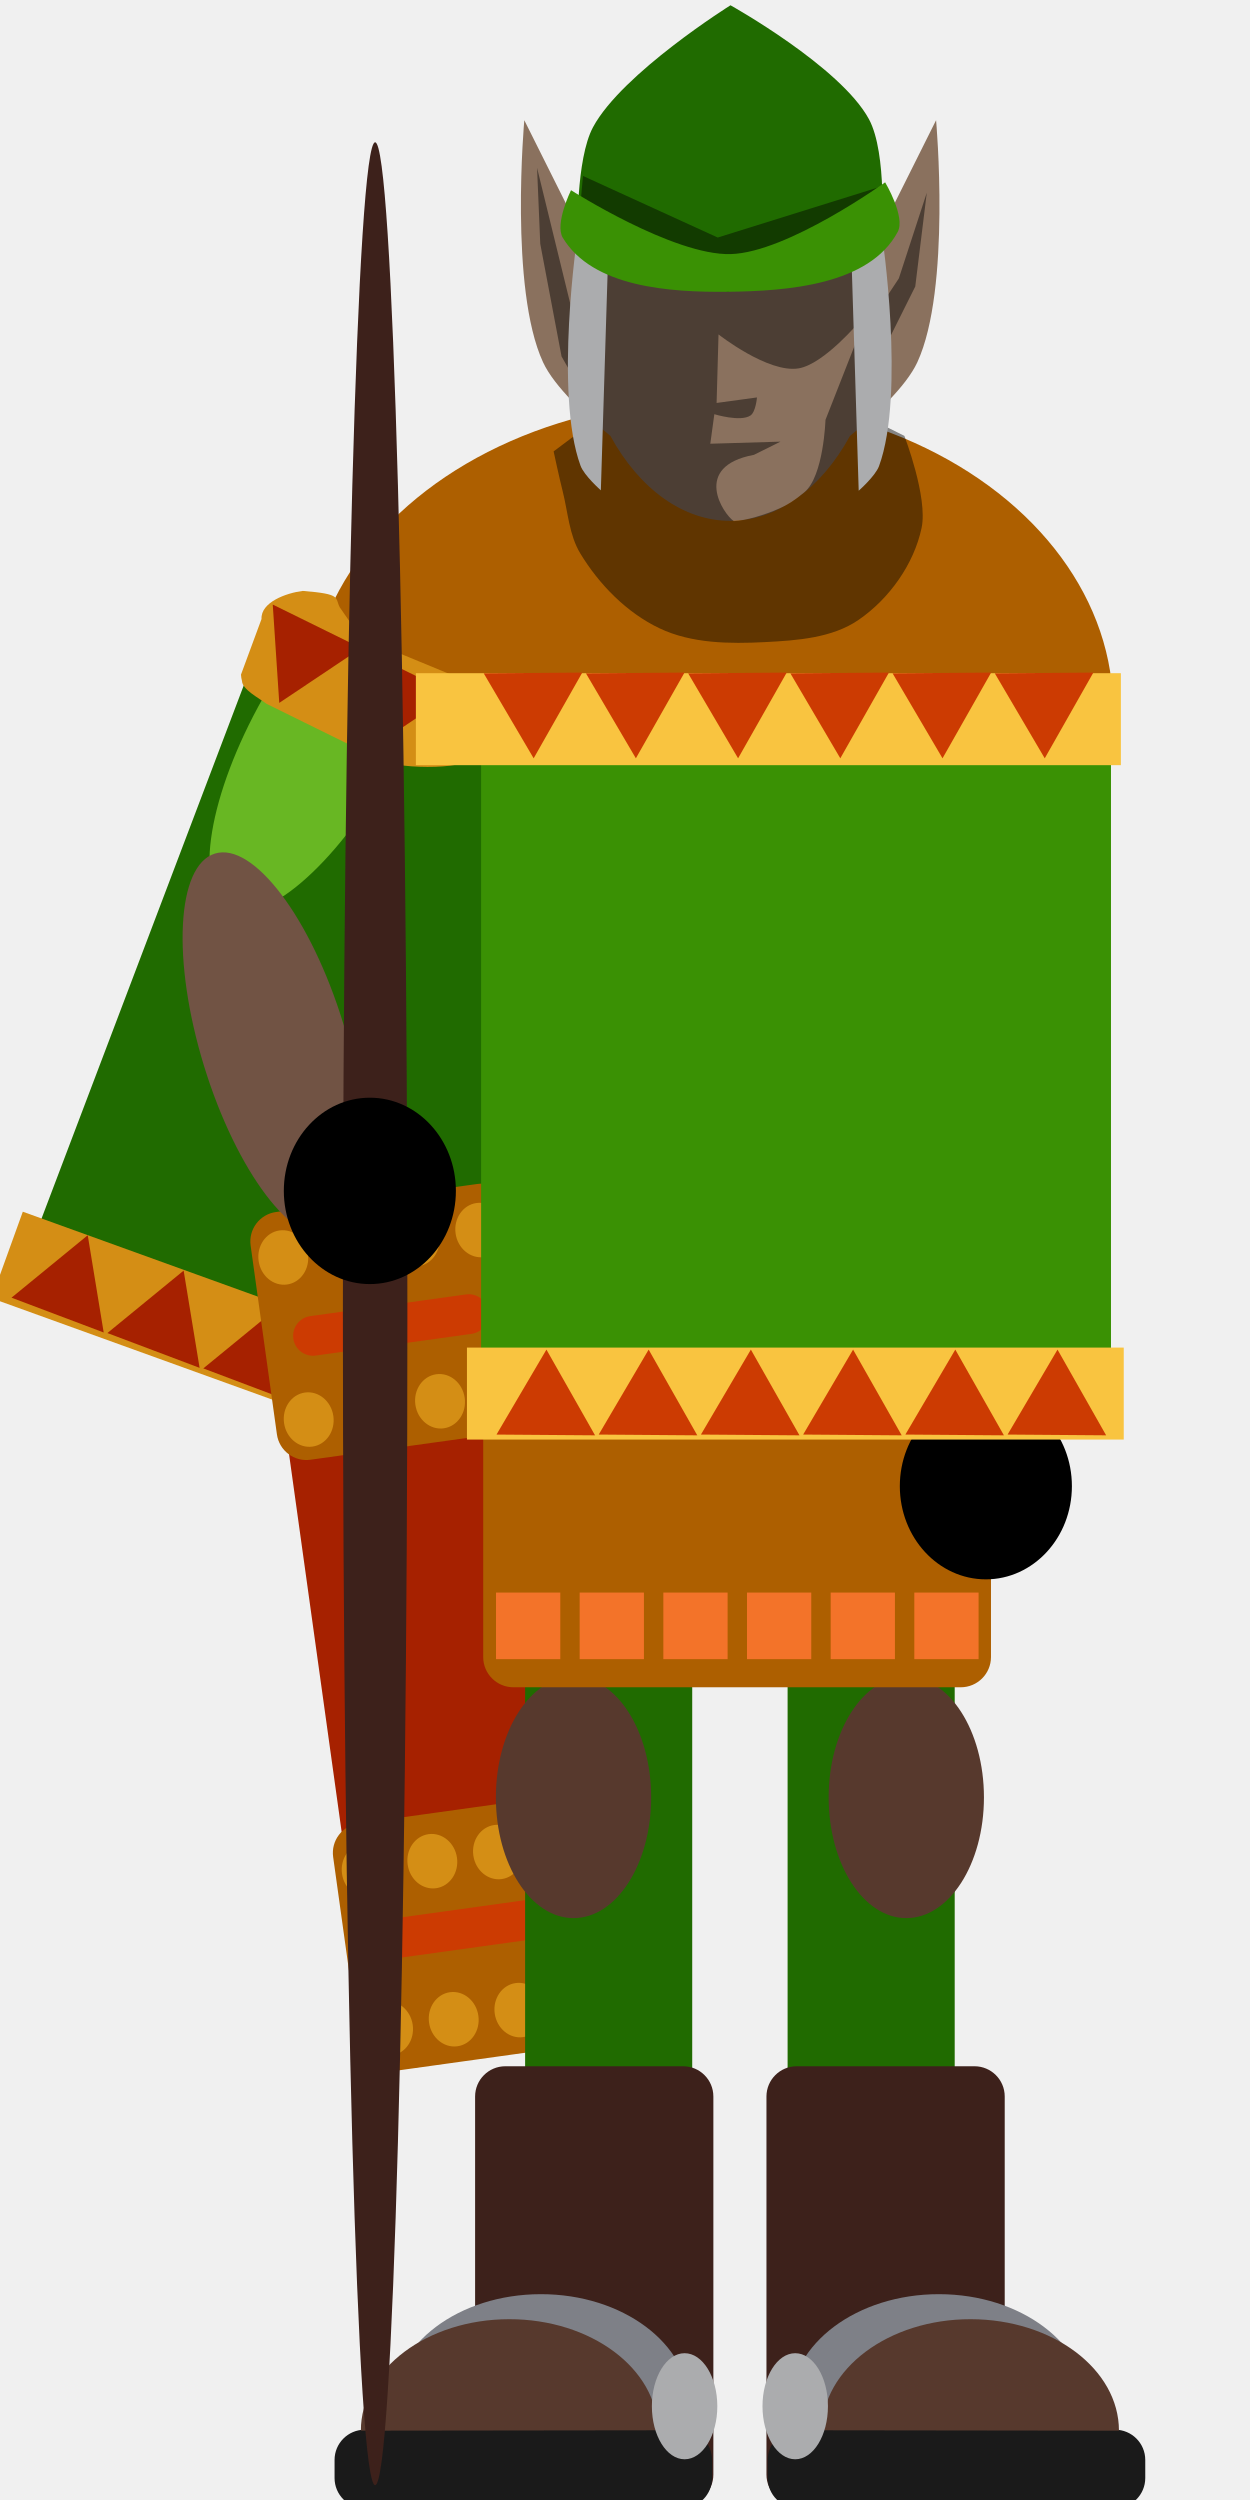
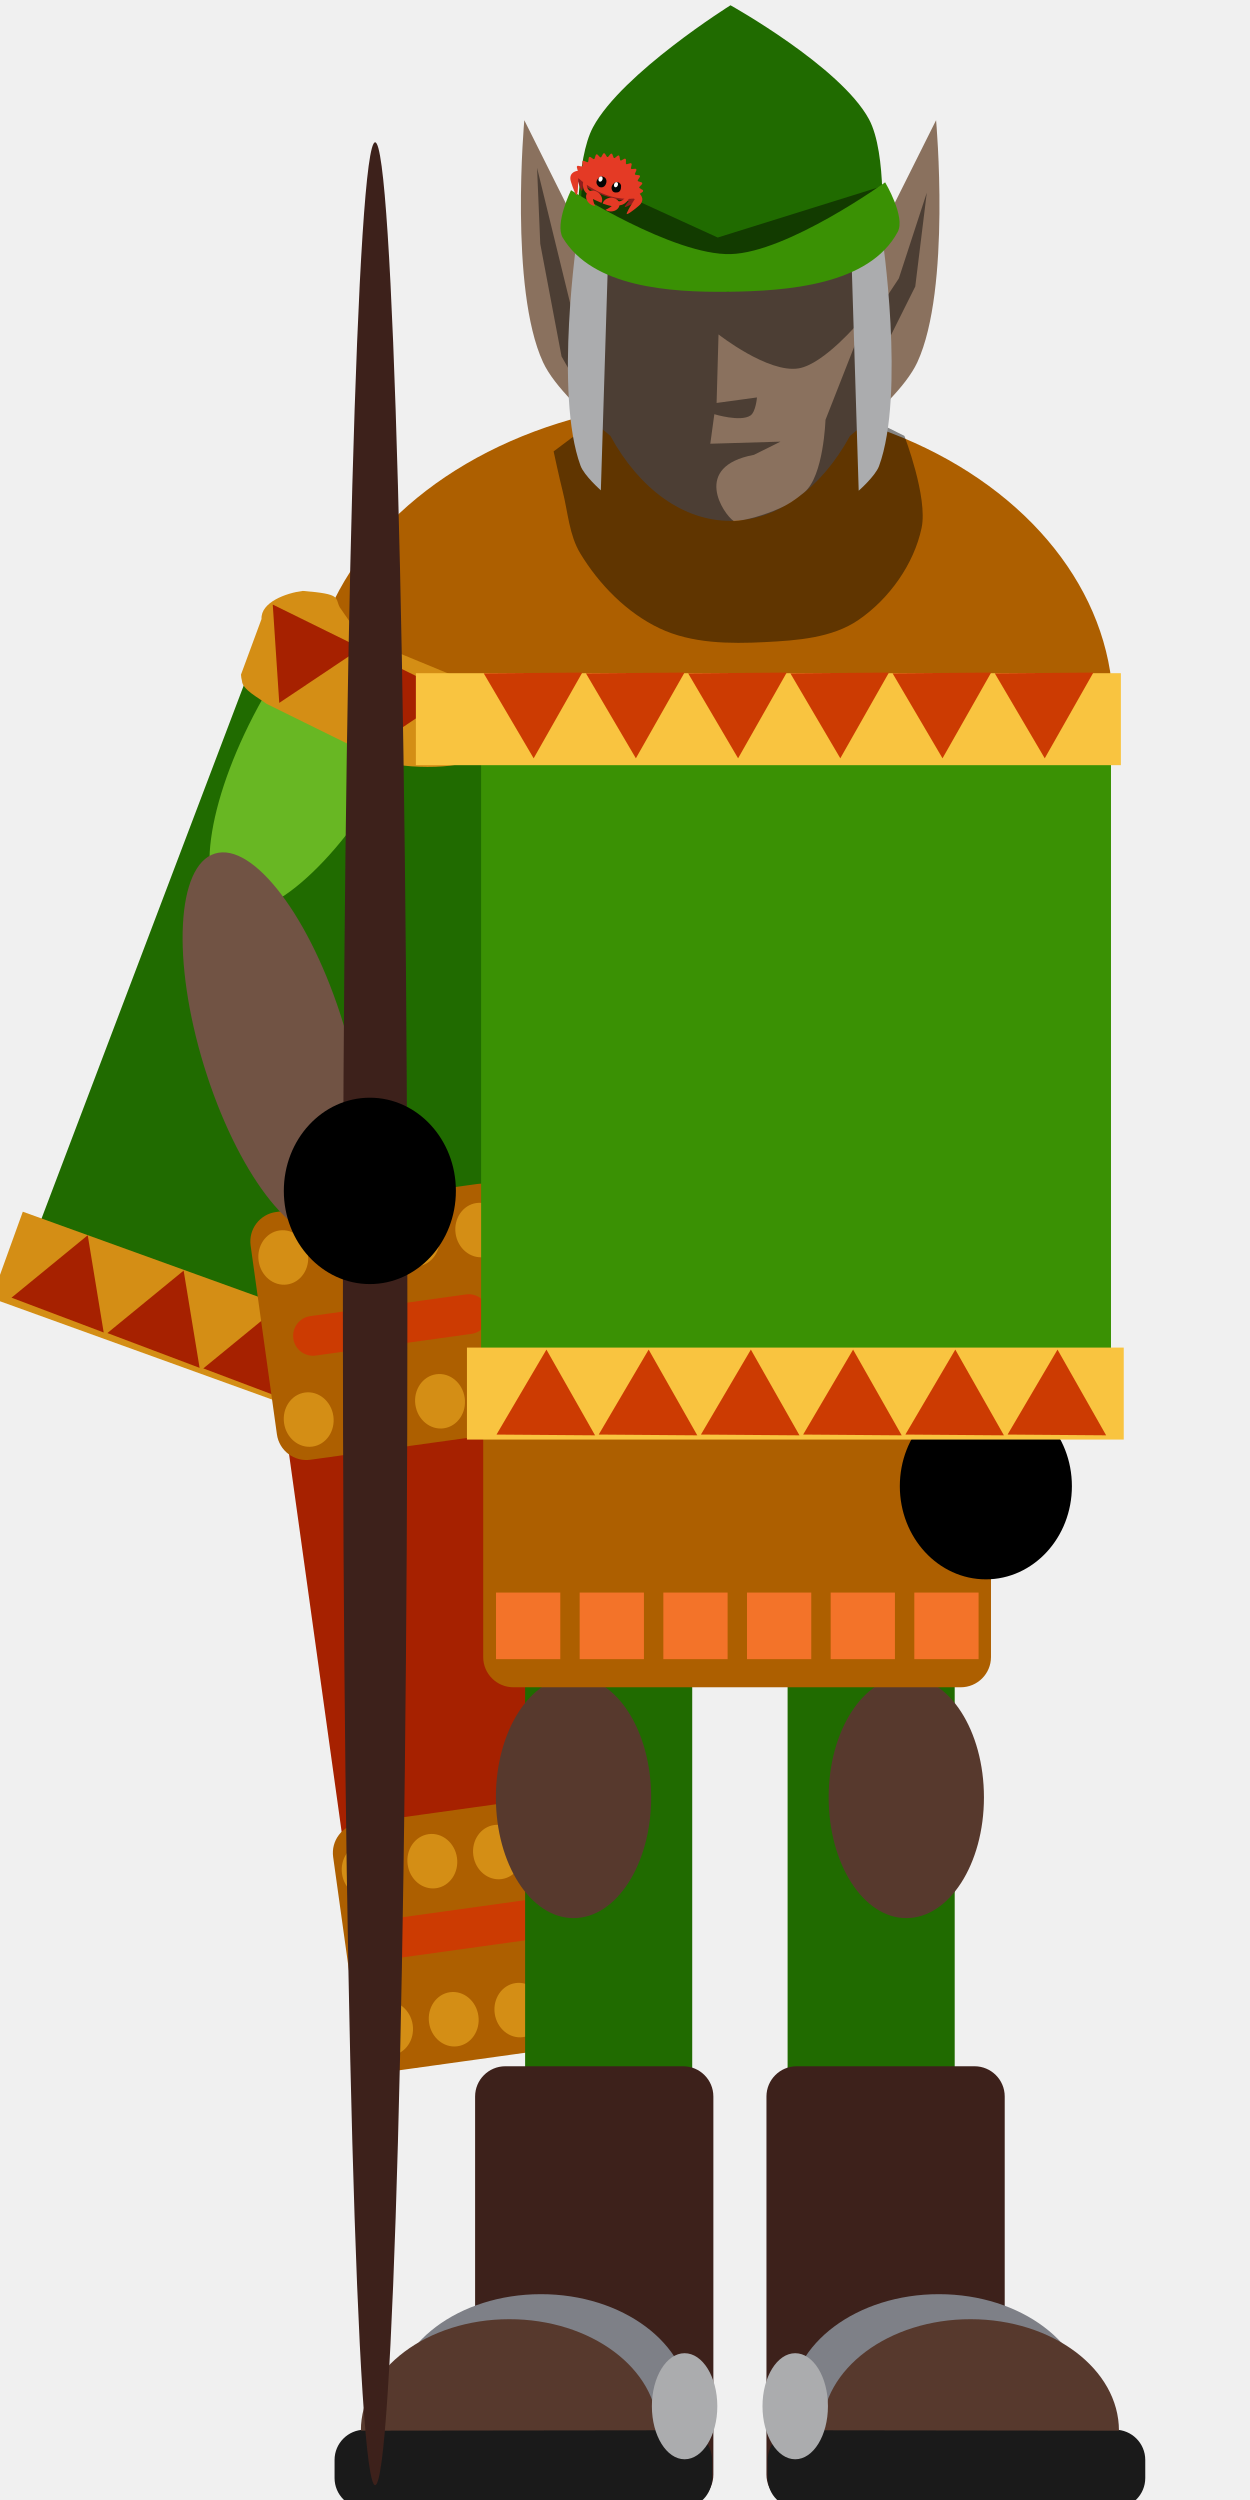
<svg xmlns="http://www.w3.org/2000/svg" width="64" height="128" viewBox="0 0 16.933 33.867" version="1.1" id="svg12297">
  <defs id="defs12294" />
  <g id="layer1">
    <g id="g1039" transform="matrix(0.16351,0,0,0.16351,-39.25153,-8.200626)">
      <rect style="opacity:1;fill:#206b00;fill-opacity:1;stroke:none;stroke-width:3.375;stroke-linecap:round;stroke-linejoin:round;stroke-opacity:1;paint-order:fill markers stroke" id="rect19744" width="61.536" height="58.452" x="-342.795" y="1.917" ry="2.506" transform="matrix(-0.935005,-0.3546345,-0.3546345,0.935005,0,0)" />
      <rect style="fill:#d48e15;fill-opacity:1;stroke:none;stroke-width:3.148;stroke-linecap:round;stroke-linejoin:round;stroke-opacity:1;paint-order:fill markers stroke" id="rect20866" width="54.415" height="7.62" x="278.701" y="59.382" ry="2.506" rx="0" transform="rotate(19.86296)" />
      <g id="g24707" transform="rotate(20.23915,292.8668,50.76764)" style="fill:#a62100">
        <path style="opacity:1;fill:#a62100;fill-opacity:1;stroke:none;stroke-width:12;stroke-linecap:round;stroke-linejoin:round;stroke-opacity:1;paint-order:fill markers stroke" id="path24695" transform="matrix(0.4550232,0,0,0.4550232,-201.1822,-113.8563)" d="m 1078.047,621.786 -8.972,-0.07 -8.972,-0.07 4.546,-7.735 4.546,-7.735 4.426,7.805 z" />
        <path style="opacity:1;fill:#a62100;fill-opacity:1;stroke:none;stroke-width:12;stroke-linecap:round;stroke-linejoin:round;stroke-opacity:1;paint-order:fill markers stroke" id="path24697" transform="matrix(0.4550232,0,0,0.4550232,-158.8391,-113.8563)" d="m 1078.047,621.786 -8.972,-0.07 -8.972,-0.07 4.546,-7.735 4.546,-7.735 4.426,7.805 z" />
        <path style="opacity:1;fill:#a62100;fill-opacity:1;stroke:none;stroke-width:12;stroke-linecap:round;stroke-linejoin:round;stroke-opacity:1;paint-order:fill markers stroke" id="path24699" transform="matrix(0.4550232,0,0,0.4550232,-192.7136,-113.8563)" d="m 1078.047,621.786 -8.972,-0.07 -8.972,-0.07 4.546,-7.735 4.546,-7.735 4.426,7.805 z" />
        <path style="opacity:1;fill:#a62100;fill-opacity:1;stroke:none;stroke-width:12;stroke-linecap:round;stroke-linejoin:round;stroke-opacity:1;paint-order:fill markers stroke" id="path24701" transform="matrix(0.4550232,0,0,0.4550232,-184.245,-113.8563)" d="m 1078.047,621.786 -8.972,-0.07 -8.972,-0.07 4.546,-7.735 4.546,-7.735 4.426,7.805 z" />
        <path style="opacity:1;fill:#a62100;fill-opacity:1;stroke:none;stroke-width:12;stroke-linecap:round;stroke-linejoin:round;stroke-opacity:1;paint-order:fill markers stroke" id="path24703" transform="matrix(0.4550232,0,0,0.4550232,-175.7764,-113.8563)" d="m 1078.047,621.786 -8.972,-0.07 -8.972,-0.07 4.546,-7.735 4.546,-7.735 4.426,7.805 z" />
        <path style="opacity:1;fill:#a62100;fill-opacity:1;stroke:none;stroke-width:12;stroke-linecap:round;stroke-linejoin:round;stroke-opacity:1;paint-order:fill markers stroke" id="path24705" transform="matrix(0.4550232,0,0,0.4550232,-167.3078,-113.8563)" d="m 1078.047,621.786 -8.972,-0.07 -8.972,-0.07 4.546,-7.735 4.546,-7.735 4.426,7.805 z" />
      </g>
      <g id="g25869" transform="rotate(-7.928237,284.714,796.7088)">
        <g id="g25380" transform="matrix(0.8274209,0,0,0.8274209,72.04443,34.3046)">
          <rect style="opacity:1;fill:#a62100;fill-opacity:1;stroke:none;stroke-width:3.175;stroke-linecap:round;stroke-linejoin:round;stroke-opacity:1;paint-order:fill markers stroke" id="rect25174" width="23.901" height="75.145" x="336.603" y="148.529" />
          <rect style="opacity:1;fill:#ad5f00;fill-opacity:1;stroke:none;stroke-width:3.949;stroke-linecap:round;stroke-linejoin:round;stroke-opacity:1;paint-order:fill markers stroke" id="rect25176" width="26.327" height="25.044" x="335.413" y="206.121" ry="2.977" />
          <rect style="opacity:1;fill:#ad5f00;fill-opacity:1;stroke:none;stroke-width:3.949;stroke-linecap:round;stroke-linejoin:round;stroke-opacity:1;paint-order:fill markers stroke" id="rect25375" width="26.327" height="25.044" x="335.673" y="144.345" ry="2.977" />
        </g>
        <ellipse style="opacity:1;fill:#002e99;fill-opacity:1;stroke:none;stroke-width:3.175;stroke-linecap:round;stroke-linejoin:round;stroke-opacity:1;paint-order:fill markers stroke" id="ellipse25508" cx="369.042" cy="171.139" rx="2.063" ry="2.261" />
        <g id="g25538" style="fill:#d48e15">
          <ellipse style="opacity:1;fill:#d48e15;fill-opacity:1;stroke:none;stroke-width:3.175;stroke-linecap:round;stroke-linejoin:round;stroke-opacity:1;paint-order:fill markers stroke" id="path25404" cx="352.565" cy="171.144" rx="2.063" ry="2.261" />
          <ellipse style="opacity:1;fill:#d48e15;fill-opacity:1;stroke:none;stroke-width:3.175;stroke-linecap:round;stroke-linejoin:round;stroke-opacity:1;paint-order:fill markers stroke" id="ellipse25510" cx="369.042" cy="171.144" rx="2.063" ry="2.261" />
          <ellipse style="opacity:1;fill:#d48e15;fill-opacity:1;stroke:none;stroke-width:3.175;stroke-linecap:round;stroke-linejoin:round;stroke-opacity:1;paint-order:fill markers stroke" id="ellipse25512" cx="358.057" cy="171.144" rx="2.063" ry="2.261" />
          <ellipse style="opacity:1;fill:#d48e15;fill-opacity:1;stroke:none;stroke-width:3.175;stroke-linecap:round;stroke-linejoin:round;stroke-opacity:1;paint-order:fill markers stroke" id="ellipse25514" cx="363.55" cy="171.144" rx="2.063" ry="2.261" />
        </g>
        <g id="g25548" transform="translate(-0.3949856,37.6514)" style="fill:#d48e15">
          <ellipse style="opacity:1;fill:#d48e15;fill-opacity:1;stroke:none;stroke-width:3.175;stroke-linecap:round;stroke-linejoin:round;stroke-opacity:1;paint-order:fill markers stroke" id="ellipse25540" cx="352.565" cy="171.144" rx="2.063" ry="2.261" />
          <ellipse style="opacity:1;fill:#d48e15;fill-opacity:1;stroke:none;stroke-width:3.175;stroke-linecap:round;stroke-linejoin:round;stroke-opacity:1;paint-order:fill markers stroke" id="ellipse25542" cx="369.042" cy="171.144" rx="2.063" ry="2.261" />
          <ellipse style="opacity:1;fill:#d48e15;fill-opacity:1;stroke:none;stroke-width:3.175;stroke-linecap:round;stroke-linejoin:round;stroke-opacity:1;paint-order:fill markers stroke" id="ellipse25544" cx="358.057" cy="171.144" rx="2.063" ry="2.261" />
          <ellipse style="opacity:1;fill:#d48e15;fill-opacity:1;stroke:none;stroke-width:3.175;stroke-linecap:round;stroke-linejoin:round;stroke-opacity:1;paint-order:fill markers stroke" id="ellipse25546" cx="363.55" cy="171.144" rx="2.063" ry="2.261" />
        </g>
        <g id="g25558" transform="translate(-0.4455328,50.86519)" style="fill:#d48e15">
          <ellipse style="opacity:1;fill:#d48e15;fill-opacity:1;stroke:none;stroke-width:3.175;stroke-linecap:round;stroke-linejoin:round;stroke-opacity:1;paint-order:fill markers stroke" id="ellipse25550" cx="352.565" cy="171.144" rx="2.063" ry="2.261" />
          <ellipse style="opacity:1;fill:#d48e15;fill-opacity:1;stroke:none;stroke-width:3.175;stroke-linecap:round;stroke-linejoin:round;stroke-opacity:1;paint-order:fill markers stroke" id="ellipse25552" cx="369.042" cy="171.144" rx="2.063" ry="2.261" />
          <ellipse style="opacity:1;fill:#d48e15;fill-opacity:1;stroke:none;stroke-width:3.175;stroke-linecap:round;stroke-linejoin:round;stroke-opacity:1;paint-order:fill markers stroke" id="ellipse25554" cx="358.057" cy="171.144" rx="2.063" ry="2.261" />
          <ellipse style="opacity:1;fill:#d48e15;fill-opacity:1;stroke:none;stroke-width:3.175;stroke-linecap:round;stroke-linejoin:round;stroke-opacity:1;paint-order:fill markers stroke" id="ellipse25556" cx="363.55" cy="171.144" rx="2.063" ry="2.261" />
        </g>
        <rect style="opacity:1;fill:#cc3b02;fill-opacity:1;stroke:none;stroke-width:3.175;stroke-linecap:round;stroke-linejoin:round;stroke-opacity:1;paint-order:fill markers stroke" id="rect25636" width="16.322" height="3.298" x="352.227" y="213.054" ry="1.649" />
        <g id="g25766" style="fill:#d48e15" transform="translate(-0.2343255,-13.59131)">
          <ellipse style="opacity:1;fill:#d48e15;fill-opacity:1;stroke:none;stroke-width:3.175;stroke-linecap:round;stroke-linejoin:round;stroke-opacity:1;paint-order:fill markers stroke" id="ellipse25758" cx="352.565" cy="171.144" rx="2.063" ry="2.261" />
          <ellipse style="opacity:1;fill:#d48e15;fill-opacity:1;stroke:none;stroke-width:3.175;stroke-linecap:round;stroke-linejoin:round;stroke-opacity:1;paint-order:fill markers stroke" id="ellipse25760" cx="369.042" cy="171.144" rx="2.063" ry="2.261" />
          <ellipse style="opacity:1;fill:#d48e15;fill-opacity:1;stroke:none;stroke-width:3.175;stroke-linecap:round;stroke-linejoin:round;stroke-opacity:1;paint-order:fill markers stroke" id="ellipse25762" cx="358.057" cy="171.144" rx="2.063" ry="2.261" />
          <ellipse style="opacity:1;fill:#d48e15;fill-opacity:1;stroke:none;stroke-width:3.175;stroke-linecap:round;stroke-linejoin:round;stroke-opacity:1;paint-order:fill markers stroke" id="ellipse25764" cx="363.55" cy="171.144" rx="2.063" ry="2.261" />
        </g>
        <rect style="opacity:1;fill:#cc3b02;fill-opacity:1;stroke:none;stroke-width:3.175;stroke-linecap:round;stroke-linejoin:round;stroke-opacity:1;paint-order:fill markers stroke" id="rect25768" width="16.322" height="3.298" x="352.227" y="162.674" ry="1.649" />
      </g>
      <ellipse style="opacity:1;fill:#68b723;fill-opacity:1;stroke:none;stroke-width:3.175;stroke-linecap:round;stroke-linejoin:round;stroke-opacity:1;paint-order:fill markers stroke" id="path20414" cx="-34.646" cy="-287.14" rx="16.561" ry="6.03" transform="rotate(119.4368)" />
      <path style="opacity:1;fill:#ad5f00;fill-opacity:1;stroke:none;stroke-width:3.514;stroke-linecap:round;stroke-linejoin:round;stroke-opacity:1;paint-order:fill markers stroke" id="path14190" transform="scale(-1)" d="m -265.592,-108.902 a 33.342,25.585 0 0 1 -16.772,22.202 33.342,25.585 0 0 1 -33.442,-0.134 33.342,25.585 0 0 1 -16.468,-22.335 l 33.34,0.268 z" />
      <g id="g18882" transform="translate(-2.116667,-1.058333)">
        <g id="g18848">
          <rect style="opacity:1;fill:#206b00;fill-opacity:1;stroke:none;stroke-width:1.781;stroke-linecap:round;stroke-linejoin:round;stroke-opacity:1;paint-order:fill markers stroke" id="rect17604" width="13.844" height="72.366" x="285.677" y="178.335" ry="3.103" />
          <rect style="opacity:1;fill:#3d211b;fill-opacity:1;stroke:none;stroke-width:3.175;stroke-linecap:round;stroke-linejoin:round;stroke-opacity:1;paint-order:fill markers stroke" id="rect17630" width="19.74" height="36.336" x="281.533" y="222.401" ry="2.506" />
          <path style="opacity:1;fill:#7e8087;fill-opacity:1;stroke:none;stroke-width:3.736;stroke-linecap:round;stroke-linejoin:round;stroke-opacity:1;paint-order:fill markers stroke" id="path18383" transform="scale(-1)" d="m -274.689,-250.52 a 12.302,9.236 0 0 1 -12.281,9.236 12.302,9.236 0 0 1 -12.323,-9.204" />
          <rect style="opacity:1;fill:#1a1a1a;fill-opacity:1;stroke:none;stroke-width:2.928;stroke-linecap:round;stroke-linejoin:round;stroke-opacity:1;paint-order:fill markers stroke" id="rect17990" width="31.278" height="6.51" x="269.889" y="252.512" ry="2.506" />
          <path style="opacity:1;fill:#57392d;fill-opacity:1;stroke:none;stroke-width:3.736;stroke-linecap:round;stroke-linejoin:round;stroke-opacity:1;paint-order:fill markers stroke" id="path18082" transform="scale(-1)" d="m -272.069,-252.593 a 12.302,9.236 0 0 1 -12.281,9.236 12.302,9.236 0 0 1 -12.323,-9.204" />
          <ellipse style="opacity:1;fill:#abacae;fill-opacity:1;stroke:none;stroke-width:12;stroke-linecap:round;stroke-linejoin:round;stroke-opacity:1;paint-order:fill markers stroke" id="path18545" cx="298.89" cy="250.569" rx="2.711" ry="4.394" />
          <ellipse style="opacity:1;fill:#57392d;fill-opacity:1;stroke:none;stroke-width:3.175;stroke-linecap:round;stroke-linejoin:round;stroke-opacity:1;paint-order:fill markers stroke" id="path18671" cx="289.687" cy="200.125" rx="6.433" ry="10.003" />
        </g>
        <g id="g18864" transform="matrix(-1,0,0,1,606.9449,0)">
          <rect style="opacity:1;fill:#206b00;fill-opacity:1;stroke:none;stroke-width:1.781;stroke-linecap:round;stroke-linejoin:round;stroke-opacity:1;paint-order:fill markers stroke" id="rect18850" width="13.844" height="72.366" x="285.677" y="178.335" ry="3.103" />
          <rect style="opacity:1;fill:#3d211b;fill-opacity:1;stroke:none;stroke-width:3.175;stroke-linecap:round;stroke-linejoin:round;stroke-opacity:1;paint-order:fill markers stroke" id="rect18852" width="19.74" height="36.336" x="281.533" y="222.401" ry="2.506" />
          <path style="opacity:1;fill:#7e8087;fill-opacity:1;stroke:none;stroke-width:3.736;stroke-linecap:round;stroke-linejoin:round;stroke-opacity:1;paint-order:fill markers stroke" id="path18854" transform="scale(-1)" d="m -274.689,-250.52 a 12.302,9.236 0 0 1 -12.281,9.236 12.302,9.236 0 0 1 -12.323,-9.204" />
          <rect style="opacity:1;fill:#1a1a1a;fill-opacity:1;stroke:none;stroke-width:2.928;stroke-linecap:round;stroke-linejoin:round;stroke-opacity:1;paint-order:fill markers stroke" id="rect18856" width="31.278" height="6.51" x="269.889" y="252.512" ry="2.506" />
          <path style="opacity:1;fill:#57392d;fill-opacity:1;stroke:none;stroke-width:3.736;stroke-linecap:round;stroke-linejoin:round;stroke-opacity:1;paint-order:fill markers stroke" id="path18858" transform="scale(-1)" d="m -272.069,-252.593 a 12.302,9.236 0 0 1 -12.281,9.236 12.302,9.236 0 0 1 -12.323,-9.204" />
          <ellipse style="opacity:1;fill:#abacae;fill-opacity:1;stroke:none;stroke-width:12;stroke-linecap:round;stroke-linejoin:round;stroke-opacity:1;paint-order:fill markers stroke" id="ellipse18860" cx="298.89" cy="250.569" rx="2.711" ry="4.394" />
          <ellipse style="opacity:1;fill:#57392d;fill-opacity:1;stroke:none;stroke-width:3.175;stroke-linecap:round;stroke-linejoin:round;stroke-opacity:1;paint-order:fill markers stroke" id="ellipse18862" cx="289.687" cy="200.125" rx="6.433" ry="10.003" />
        </g>
      </g>
      <rect style="opacity:1;fill:#ad5f00;fill-opacity:1;stroke:none;stroke-width:3.175;stroke-linecap:round;stroke-linejoin:round;stroke-opacity:1;paint-order:fill markers stroke" id="rect19030" width="42.069" height="38.269" x="280.088" y="151.676" ry="2.506" />
      <ellipse style="opacity:1;fill:#000000;fill-opacity:1;stroke:none;stroke-width:3.175;stroke-linecap:round;stroke-linejoin:round;stroke-opacity:1;paint-order:fill markers stroke" id="ellipse19006" cx="321.733" cy="173.282" rx="7.128" ry="7.721" />
      <path id="path14188" style="opacity:1;fill:#8a715e;stroke-width:9.978;stroke-linecap:round;stroke-linejoin:round;paint-order:fill markers stroke" d="m 1135.938,207.871 a 48.44,72.393 0 0 0 -46.906,54.482 l -17.564,-35.154 c 0,0 -4.753,52.775 5.865,75.777 3.548,7.686 13.514,16.852 21.1,23.09 a 48.44,72.393 0 0 0 37.506,26.59 48.44,72.393 0 0 0 37.512,-26.594 c 7.585,-6.238 17.548,-15.401 21.096,-23.086 10.619,-23.002 5.865,-75.777 5.865,-75.777 l -17.547,35.119 a 48.44,72.393 0 0 0 -46.926,-54.447 z" transform="scale(0.2645833)" />
      <rect style="opacity:1;fill:#3a9104;fill-opacity:1;stroke:none;stroke-width:3.108;stroke-linecap:round;stroke-linejoin:round;stroke-opacity:1;paint-order:fill markers stroke" id="rect14316" width="52.185" height="58.452" x="279.915" y="109.558" ry="2.506" />
      <path id="rect19518" style="fill:#d48e15;stroke-width:6.186;stroke-linecap:round;stroke-linejoin:round;paint-order:fill markers stroke" d="m 1002.11,374.594 c -5.197,0.629 -13.21,3.564 -12.926,8.791 l -6.437,17.428 c 0.037,0.682 0.146,1.337 0.316,1.961 0.098,2.733 5.378,5.399 7.732,7.193 l 34.9,17.194 c 4.173,3.182 26.896,3.748 30.078,-0.425 l -10.826,-9.202 c 3.182,-4.173 10.366,-13.99 5.494,-15.938 l -30.267,-12.496 -6.505,-9.394 c -1.577,-3.056 0.734,-4.129 -11.559,-5.112 z" transform="scale(0.2645833)" />
      <ellipse style="opacity:1;fill:#715344;fill-opacity:1;stroke:none;stroke-width:3.175;stroke-linecap:round;stroke-linejoin:round;stroke-opacity:1;paint-order:fill markers stroke" id="ellipse20496" cx="207.796" cy="-211.026" rx="16.561" ry="6.03" transform="rotate(72.93116)" />
      <g id="g25114" transform="translate(0.5291667,0.5291667)" style="fill:#a62100">
        <path style="opacity:1;fill:#a62100;fill-opacity:1;stroke:none;stroke-width:12;stroke-linecap:round;stroke-linejoin:round;stroke-opacity:1;paint-order:fill markers stroke" id="path25007" transform="matrix(0.4066703,0.204121,0.204121,-0.4066703,-295.8814,136.1282)" d="m 1078.047,621.786 -8.972,-0.07 -8.972,-0.07 4.546,-7.735 4.546,-7.735 4.426,7.805 z" />
        <path style="opacity:1;fill:#a62100;fill-opacity:1;stroke:none;stroke-width:12;stroke-linecap:round;stroke-linejoin:round;stroke-opacity:1;paint-order:fill markers stroke" id="path25011" transform="matrix(0.4066703,0.204121,0.204121,-0.4066703,-288.3127,139.9272)" d="m 1078.047,621.786 -8.972,-0.07 -8.972,-0.07 4.546,-7.735 4.546,-7.735 4.426,7.805 z" />
      </g>
      <ellipse style="opacity:1;fill:#3d211b;fill-opacity:1;stroke:none;stroke-width:3.175;stroke-linecap:round;stroke-linejoin:round;stroke-opacity:1;paint-order:fill markers stroke" id="path22199" cx="271.134" cy="158.996" rx="2.672" ry="97.053" />
      <rect style="fill:#f9c440;fill-opacity:1;stroke:none;stroke-width:3.261;stroke-linecap:round;stroke-linejoin:round;stroke-opacity:1;paint-order:fill markers stroke" id="rect14340" width="58.409" height="7.62" x="274.51" y="105.928" ry="2.506" rx="0" />
      <path style="fill:#206b00;fill-opacity:1;stroke:none;stroke-width:0.265px;stroke-linecap:butt;stroke-linejoin:miter;stroke-opacity:1" d="m 287.912,69.682 12.429,4.646 12.762,-4.677 c 0,0 0.479,-6.784 -1.056,-9.622 -2.356,-4.355 -11.472,-9.438 -11.472,-9.438 0,0 -8.985,5.629 -11.387,10.098 -1.434,2.667 -1.277,8.993 -1.277,8.993 z" id="path14782" />
      <path style="opacity:0.446;fill:#000000;fill-opacity:1;stroke:none;stroke-width:0.265px;stroke-linecap:butt;stroke-linejoin:miter;stroke-opacity:1" d="m 288.354,64.731 11.162,5.102 13.294,-4.151 -1.504,11.071 c 0,0 -2.971,3.564 -5.08,3.92 -2.524,0.426 -6.642,-2.811 -6.642,-2.811 l -0.159,5.676 3.345,-0.457 c 0,0 -0.098,1.198 -0.536,1.495 -0.828,0.561 -2.997,-0.105 -2.997,-0.105 l -0.334,2.445 5.817,-0.172 -2.203,1.094 c -5.168,0.96 -2.541,4.918 -1.657,5.5 0.838,0.256 -0.835,0.025 0.041,-0.013 0.911,-0.039 2.544,-0.516 3.718,-1.045 0.75,-0.339 1.178,-0.6 2.073,-1.34 1.606,-1.327 1.753,-6.001 1.753,-6.001 l 2.44,-6.214 3.638,-5.506 2.316,-7.102 -0.955,7.773 -2.393,4.794 -1.763,5.961 3.253,1.619 c 0,0 1.962,5.097 1.427,7.627 -0.637,3.015 -2.688,5.882 -5.229,7.625 -2.184,1.499 -5.087,1.698 -7.733,1.835 -2.934,0.152 -6.087,0.122 -8.741,-1.138 -2.723,-1.293 -5.012,-3.632 -6.575,-6.21 -0.928,-1.532 -1.021,-3.435 -1.463,-5.171 -0.277,-1.087 -0.745,-3.281 -0.745,-3.281 l 2.089,-1.566 1.218,-1.659 -2.65,-4.639 -1.765,-9.331 -0.265,-6.299 2.837,11.602 z" id="path15847" />
      <path style="fill:#abacae;fill-opacity:1;stroke:none;stroke-width:0.265px;stroke-linecap:butt;stroke-linejoin:miter;stroke-opacity:1" d="m 287.9,69.6 c 0,0 -1.946,13.146 0.25,19.135 0.304,0.829 1.685,2.042 1.685,2.042 l 0.627,-20.169 z" id="path15159" />
      <path style="fill:#abacae;fill-opacity:1;stroke:none;stroke-width:0.265px;stroke-linecap:butt;stroke-linejoin:miter;stroke-opacity:1" d="m 313.133,69.632 c 0,0 1.946,13.146 -0.25,19.135 -0.304,0.829 -1.685,2.042 -1.685,2.042 l -0.627,-20.169 z" id="path15430" />
      <path style="fill:#3a9104;fill-opacity:1;stroke:none;stroke-width:0.265px;stroke-linecap:butt;stroke-linejoin:miter;stroke-opacity:1" d="m 286.682,69.852 c 2.469,4.106 8.868,4.527 13.659,4.475 4.979,-0.054 11.738,-0.571 14.089,-4.96 0.667,-1.245 -1.043,-4.108 -1.043,-4.108 0,0 -8.092,5.818 -12.792,5.946 -4.749,0.13 -13.232,-5.293 -13.232,-5.293 0,0 -1.368,2.798 -0.681,3.94 z" id="path15432" />
      <rect style="fill:#f9c440;fill-opacity:1;stroke:none;stroke-width:3.148;stroke-linecap:round;stroke-linejoin:round;stroke-opacity:1;paint-order:fill markers stroke" id="rect19642" width="54.415" height="7.62" x="278.741" y="161.801" ry="2.506" rx="0" />
      <ellipse style="opacity:1;fill:#000000;fill-opacity:1;stroke:none;stroke-width:3.175;stroke-linecap:round;stroke-linejoin:round;stroke-opacity:1;paint-order:fill markers stroke" id="path18906" cx="270.697" cy="148.819" rx="7.128" ry="7.721" />
      <g id="g24693">
        <path style="opacity:1;fill:#cc3b02;fill-opacity:1;stroke:none;stroke-width:12;stroke-linecap:round;stroke-linejoin:round;stroke-opacity:1;paint-order:fill markers stroke" id="path24577" transform="matrix(0.4550232,0,0,0.4550232,-201.1822,-113.8563)" d="m 1078.047,621.786 -8.972,-0.07 -8.972,-0.07 4.546,-7.735 4.546,-7.735 4.426,7.805 z" />
        <path style="opacity:1;fill:#cc3b02;fill-opacity:1;stroke:none;stroke-width:12;stroke-linecap:round;stroke-linejoin:round;stroke-opacity:1;paint-order:fill markers stroke" id="path24659" transform="matrix(0.4550232,0,0,0.4550232,-158.8391,-113.8563)" d="m 1078.047,621.786 -8.972,-0.07 -8.972,-0.07 4.546,-7.735 4.546,-7.735 4.426,7.805 z" />
        <path style="opacity:1;fill:#cc3b02;fill-opacity:1;stroke:none;stroke-width:12;stroke-linecap:round;stroke-linejoin:round;stroke-opacity:1;paint-order:fill markers stroke" id="path24661" transform="matrix(0.4550232,0,0,0.4550232,-192.7136,-113.8563)" d="m 1078.047,621.786 -8.972,-0.07 -8.972,-0.07 4.546,-7.735 4.546,-7.735 4.426,7.805 z" />
        <path style="opacity:1;fill:#cc3b02;fill-opacity:1;stroke:none;stroke-width:12;stroke-linecap:round;stroke-linejoin:round;stroke-opacity:1;paint-order:fill markers stroke" id="path24663" transform="matrix(0.4550232,0,0,0.4550232,-184.245,-113.8563)" d="m 1078.047,621.786 -8.972,-0.07 -8.972,-0.07 4.546,-7.735 4.546,-7.735 4.426,7.805 z" />
        <path style="opacity:1;fill:#cc3b02;fill-opacity:1;stroke:none;stroke-width:12;stroke-linecap:round;stroke-linejoin:round;stroke-opacity:1;paint-order:fill markers stroke" id="path24665" transform="matrix(0.4550232,0,0,0.4550232,-175.7764,-113.8563)" d="m 1078.047,621.786 -8.972,-0.07 -8.972,-0.07 4.546,-7.735 4.546,-7.735 4.426,7.805 z" />
        <path style="opacity:1;fill:#cc3b02;fill-opacity:1;stroke:none;stroke-width:12;stroke-linecap:round;stroke-linejoin:round;stroke-opacity:1;paint-order:fill markers stroke" id="path24667" transform="matrix(0.4550232,0,0,0.4550232,-167.3078,-113.8563)" d="m 1078.047,621.786 -8.972,-0.07 -8.972,-0.07 4.546,-7.735 4.546,-7.735 4.426,7.805 z" />
      </g>
      <g id="g24847" style="fill:#f37329">
        <rect style="opacity:1;fill:#f37329;fill-opacity:1;stroke:none;stroke-width:3.175;stroke-linecap:round;stroke-linejoin:round;stroke-opacity:1;paint-order:fill markers stroke" id="rect24749" width="5.324" height="5.516" x="281.149" y="182.098" ry="0" />
        <rect style="opacity:1;fill:#f37329;fill-opacity:1;stroke:none;stroke-width:3.175;stroke-linecap:round;stroke-linejoin:round;stroke-opacity:1;paint-order:fill markers stroke" id="rect24831" width="5.324" height="5.516" x="315.806" y="182.098" ry="0" />
        <rect style="opacity:1;fill:#f37329;fill-opacity:1;stroke:none;stroke-width:3.175;stroke-linecap:round;stroke-linejoin:round;stroke-opacity:1;paint-order:fill markers stroke" id="rect24833" width="5.324" height="5.516" x="308.875" y="182.098" ry="0" />
        <rect style="opacity:1;fill:#f37329;fill-opacity:1;stroke:none;stroke-width:3.175;stroke-linecap:round;stroke-linejoin:round;stroke-opacity:1;paint-order:fill markers stroke" id="rect24835" width="5.324" height="5.516" x="301.943" y="182.098" ry="0" />
        <rect style="opacity:1;fill:#f37329;fill-opacity:1;stroke:none;stroke-width:3.175;stroke-linecap:round;stroke-linejoin:round;stroke-opacity:1;paint-order:fill markers stroke" id="rect24837" width="5.324" height="5.516" x="295.012" y="182.098" ry="0" />
        <rect style="opacity:1;fill:#f37329;fill-opacity:1;stroke:none;stroke-width:3.175;stroke-linecap:round;stroke-linejoin:round;stroke-opacity:1;paint-order:fill markers stroke" id="rect24839" width="5.324" height="5.516" x="288.08" y="182.098" ry="0" />
      </g>
      <g id="g25005" transform="matrix(1,0,0,-1,-1.058333,274.9473)">
        <path style="opacity:1;fill:#cc3b02;fill-opacity:1;stroke:none;stroke-width:12;stroke-linecap:round;stroke-linejoin:round;stroke-opacity:1;paint-order:fill markers stroke" id="path24993" transform="matrix(0.4550232,0,0,0.4550232,-201.1822,-113.8563)" d="m 1078.047,621.786 -8.972,-0.07 -8.972,-0.07 4.546,-7.735 4.546,-7.735 4.426,7.805 z" />
        <path style="opacity:1;fill:#cc3b02;fill-opacity:1;stroke:none;stroke-width:12;stroke-linecap:round;stroke-linejoin:round;stroke-opacity:1;paint-order:fill markers stroke" id="path24995" transform="matrix(0.4550232,0,0,0.4550232,-158.8391,-113.8563)" d="m 1078.047,621.786 -8.972,-0.07 -8.972,-0.07 4.546,-7.735 4.546,-7.735 4.426,7.805 z" />
        <path style="opacity:1;fill:#cc3b02;fill-opacity:1;stroke:none;stroke-width:12;stroke-linecap:round;stroke-linejoin:round;stroke-opacity:1;paint-order:fill markers stroke" id="path24997" transform="matrix(0.4550232,0,0,0.4550232,-192.7136,-113.8563)" d="m 1078.047,621.786 -8.972,-0.07 -8.972,-0.07 4.546,-7.735 4.546,-7.735 4.426,7.805 z" />
        <path style="opacity:1;fill:#cc3b02;fill-opacity:1;stroke:none;stroke-width:12;stroke-linecap:round;stroke-linejoin:round;stroke-opacity:1;paint-order:fill markers stroke" id="path24999" transform="matrix(0.4550232,0,0,0.4550232,-184.245,-113.8563)" d="m 1078.047,621.786 -8.972,-0.07 -8.972,-0.07 4.546,-7.735 4.546,-7.735 4.426,7.805 z" />
        <path style="opacity:1;fill:#cc3b02;fill-opacity:1;stroke:none;stroke-width:12;stroke-linecap:round;stroke-linejoin:round;stroke-opacity:1;paint-order:fill markers stroke" id="path25001" transform="matrix(0.4550232,0,0,0.4550232,-175.7764,-113.8563)" d="m 1078.047,621.786 -8.972,-0.07 -8.972,-0.07 4.546,-7.735 4.546,-7.735 4.426,7.805 z" />
        <path style="opacity:1;fill:#cc3b02;fill-opacity:1;stroke:none;stroke-width:12;stroke-linecap:round;stroke-linejoin:round;stroke-opacity:1;paint-order:fill markers stroke" id="path25003" transform="matrix(0.4550232,0,0,0.4550232,-167.3078,-113.8563)" d="m 1078.047,621.786 -8.972,-0.07 -8.972,-0.07 4.546,-7.735 4.546,-7.735 4.426,7.805 z" />
      </g>
    </g>
+     <g style="clip-rule:evenodd;fill-rule:evenodd;stroke-linejoin:round;stroke-miterlimit:1.414" id="g971" transform="matrix(2.1774958e-4,8.1464805e-5,-8.1464805e-5,2.1774958e-4,7.90089,1.926407)">
+       <g transform="scale(4.16667)" id="g947">
+         <path d="m 525.403,293.05 c -131.633,0 -251.228,15.825 -339.77,41.615 v 220.298 c 88.542,25.79 208.137,41.614 339.77,41.614 150.657,0 285.535,-20.729 376.134,-53.402 V 346.457 C 810.938,313.781 676.06,293.05 525.403,293.05 Z" style="fill:#8f1e1c;fill-rule:nonzero" id="path917" />
+         <path d="m 907.423,492.442 c -3.857,-10.663 -4.629,-24.154 -1.361,-37.162 5.85,-23.289 22.421,-36.198 37.013,-28.833 3.618,1.827 6.774,4.731 9.387,8.418 0.239,-0.001 0.478,0 0.715,0.016 0,0 44.552,53.106 3.313,116.003 -0.895,3.569 -76.534,91.718 -94.043,94.524 -11.46,1.836 14.891,-89.998 44.976,-152.966 z" style="fill:#8f1e1c;fill-rule:nonzero" id="path919" />
+         <path d="m 176.479,482.021 c 5.3,-9.63 7.158,-22.788 4.217,-36.425 -5.266,-24.416 -23.91,-41.11 -41.642,-37.285 -4.398,0.948 -8.325,3.072 -11.666,6.098 -0.282,-0.058 -0.564,-0.113 -0.845,-0.153 0,0 -56.292,41.952 -12.057,113.924 0.805,3.741 83.851,108.838 104.311,115.763 13.391,4.532 -11.247,-92.525 -42.318,-161.922 z" style="fill:#8f1e1c;fill-rule:nonzero" id="path921" />
+         <path d="m 97.467,488.066 0.007,0.015 c 0.185,0.145 0.357,0.276 -0.007,-0.015 z" style="fill:#e33a25;fill-rule:nonzero" id="path923" />
+         <path d="m 993.119,412.903 c -0.88,-3.064 -1.756,-6.126 -2.662,-9.162 l 30.683,-44.451 c 3.13,-4.522 3.77,-10.398 1.73,-15.555 -2.04,-5.13 -6.49,-8.81 -11.76,-9.71 l -51.886,-8.805 c -2.008,-4.102 -4.116,-8.142 -6.23,-12.15 l 21.797,-49.903 c 2.243,-5.087 1.769,-10.995 -1.203,-15.608 -2.961,-4.636 -7.99,-7.344 -13.349,-7.133 l -52.656,1.913 c -2.727,-3.55 -5.496,-7.068 -8.322,-10.521 l 12.101,-53.49 c 1.225,-5.433 -0.322,-11.118 -4.103,-15.064 -3.762,-3.932 -9.229,-5.559 -14.426,-4.283 l -51.289,12.608 c -3.321,-2.935 -6.699,-5.833 -10.114,-8.673 l 1.848,-54.914 c 0.198,-5.559 -2.393,-10.841 -6.844,-13.925 -4.446,-3.104 -10.093,-3.573 -14.956,-1.266 l -47.847,22.747 c -3.854,-2.21 -7.728,-4.4 -11.644,-6.517 l -8.455,-54.115 c -0.857,-5.482 -4.385,-10.138 -9.326,-12.265 -4.923,-2.138 -10.568,-1.448 -14.891,1.808 l -42.659,32.007 c -4.2,-1.396 -8.419,-2.733 -12.692,-4.011 L 645.578,21.148 c -1.87,-5.229 -6.181,-9.071 -11.438,-10.151 -5.239,-1.071 -10.63,0.743 -14.263,4.802 L 583.97,55.971 c -4.342,-0.5 -8.685,-0.956 -13.043,-1.332 L 543.204,7.926 c -2.81,-4.732 -7.77,-7.612 -13.116,-7.612 -5.334,0 -10.304,2.88 -13.09,7.612 l -27.733,46.713 c -4.358,0.376 -8.722,0.832 -13.056,1.332 l -35.91,-40.172 c -3.636,-4.059 -9.047,-5.873 -14.268,-4.802 -5.255,1.092 -9.573,4.922 -11.433,10.151 l -18.402,51.317 c -4.26,1.278 -8.481,2.627 -12.691,4.011 L 340.861,44.469 c -4.336,-3.266 -9.98,-3.955 -14.916,-1.808 -4.919,2.127 -8.461,6.783 -9.313,12.265 l -8.461,54.115 c -3.914,2.117 -7.789,4.294 -11.653,6.517 L 248.676,92.811 c -4.858,-2.315 -10.529,-1.838 -14.954,1.266 -4.445,3.084 -7.042,8.366 -6.84,13.925 l 1.835,54.914 c -3.405,2.84 -6.774,5.738 -10.112,8.673 l -51.279,-12.608 c -5.211,-1.265 -10.67,0.351 -14.441,4.283 -3.795,3.946 -5.332,9.631 -4.113,15.064 l 12.079,53.49 c -2.802,3.467 -5.575,6.971 -8.293,10.521 l -52.655,-1.913 c -5.315,-0.157 -10.387,2.497 -13.356,7.133 -2.975,4.613 -3.425,10.521 -1.211,15.608 l 21.814,49.903 c -2.119,4.008 -4.224,8.048 -6.249,12.15 l -51.883,8.805 c -5.271,0.888 -9.714,4.566 -11.764,9.71 -2.037,5.157 -1.376,11.033 1.735,15.555 l 30.69,44.451 c -0.237,0.784 -0.455,1.576 -0.69,2.364 l -16.863,17.912 45.341,64.049 c 0,0 435.152,200.732 838.797,3.396 46.108,-8.273 56.855,-78.559 56.855,-78.559 z" style="fill:#e43a25;fill-rule:nonzero" id="path925" />
+         <path d="m 608.303,376.759 c 0,0 48.157,-52.729 96.315,0 0,0 37.84,70.312 0,105.463 0,0 -61.917,49.217 -96.315,0 0,0 -41.279,-38.672 0,-105.463 z" style="fill:#030404;fill-rule:nonzero" id="path927" />
+         <path d="m 664.057,396.32 c 0,20.533 -12.103,37.179 -27.03,37.179 -14.924,0 -27.027,-16.646 -27.027,-37.179 0,-20.532 12.103,-37.18 27.027,-37.18 14.927,0 27.03,16.648 27.03,37.18 z" style="fill:#ffffff;fill-rule:nonzero" id="path929" />
+         <path d="m 393.365,362.361 c 0,0 82.608,-36.576 105.154,45.062 0,0 23.618,95.154 -67.837,100.525 0,0 -116.622,-22.462 -37.317,-145.587 z" style="fill:#030404;fill-rule:nonzero" id="path931" />
+         <path d="m 434.855,397.668 c 0,21.173 -12.48,38.346 -27.877,38.346 -15.391,0 -27.874,-17.173 -27.874,-38.346 0,-21.178 12.483,-38.346 27.874,-38.346 15.397,0 27.877,17.168 27.877,38.346 z" style="fill:#ffffff;fill-rule:nonzero" id="path933" />
+         <path d="m 111.602,499.216 c 10.967,-12.463 37.611,-27.557 35.57,-46.282 -3.653,-33.527 -31.456,-57.999 -62.099,-54.659 -7.6,0.828 -14.658,3.292 -20.924,7.036 -0.462,-0.107 -0.925,-0.211 -1.388,-0.294 0,0 -103.631,50.873 -44.564,152.657 0.557,5.137 117.848,155.668 150.788,167.131 21.559,7.502 -19.911,-128.64 -57.383,-225.589 z" style="fill:#e43a25;fill-rule:nonzero" id="path935" />
+         <path d="m 953.549,494.673 c -12.693,-10.7 -46.162,-20.418 -46.92,-39.238 -1.356,-33.698 22.512,-62.021 53.312,-63.26 7.638,-0.308 14.984,1.083 21.735,3.857 0.442,-0.174 0.884,-0.346 1.329,-0.497 0,0 110.025,34.951 66.695,144.366 0.21,5.163 -93.468,171.416 -124.345,187.635 -20.209,10.615 5.506,-131.431 28.194,-232.863 z" style="fill:#e43a25;fill-rule:nonzero" id="path937" />
+         <path d="m 191.142,495.558 c 0,0 -1.383,137.296 133.166,167.932 l 28.054,-56.363 c 0,0 -97.495,9.431 -104.995,-111.569 z" style="fill:#e43a25;fill-rule:nonzero" id="path939" />
+         <path d="m 876.362,495.558 c 0,0 1.382,137.296 -133.167,167.932 l -28.054,-56.363 c 0,0 97.495,9.431 104.995,-111.569 z" style="fill:#e43a25;fill-rule:nonzero" id="path941" />
+         <path d="m 779.167,635.591 c -20.25,-48.942 -85.595,-68.373 -145.951,-43.4 -53.126,21.981 -84.637,71.032 -77.624,115.845 41.946,-0.652 86.94,-3.371 130.736,-9.718 0,0 -25.837,41.763 -63.857,78.211 25.566,6.599 55.383,4.768 84.076,-7.104 60.357,-24.973 92.87,-84.893 72.62,-133.834 z" style="fill:#e43a25;fill-rule:nonzero" id="path943" />
+         <path d="m 404.746,695.984 c 0,0 55.203,7.295 130.67,9.156 6.61,-47.511 -29.38,-97.792 -86.801,-117.243 -63.438,-21.488 -128.989,2.792 -146.414,54.232 -17.425,51.44 19.876,110.56 83.314,132.049 28.121,9.526 56.653,10.049 81.229,3.207 -36.911,-36.505 -61.998,-81.401 -61.998,-81.401 z" style="fill:#e43a25;fill-rule:nonzero" id="path945" />
+       </g>
+     </g>
  </g>
</svg>
